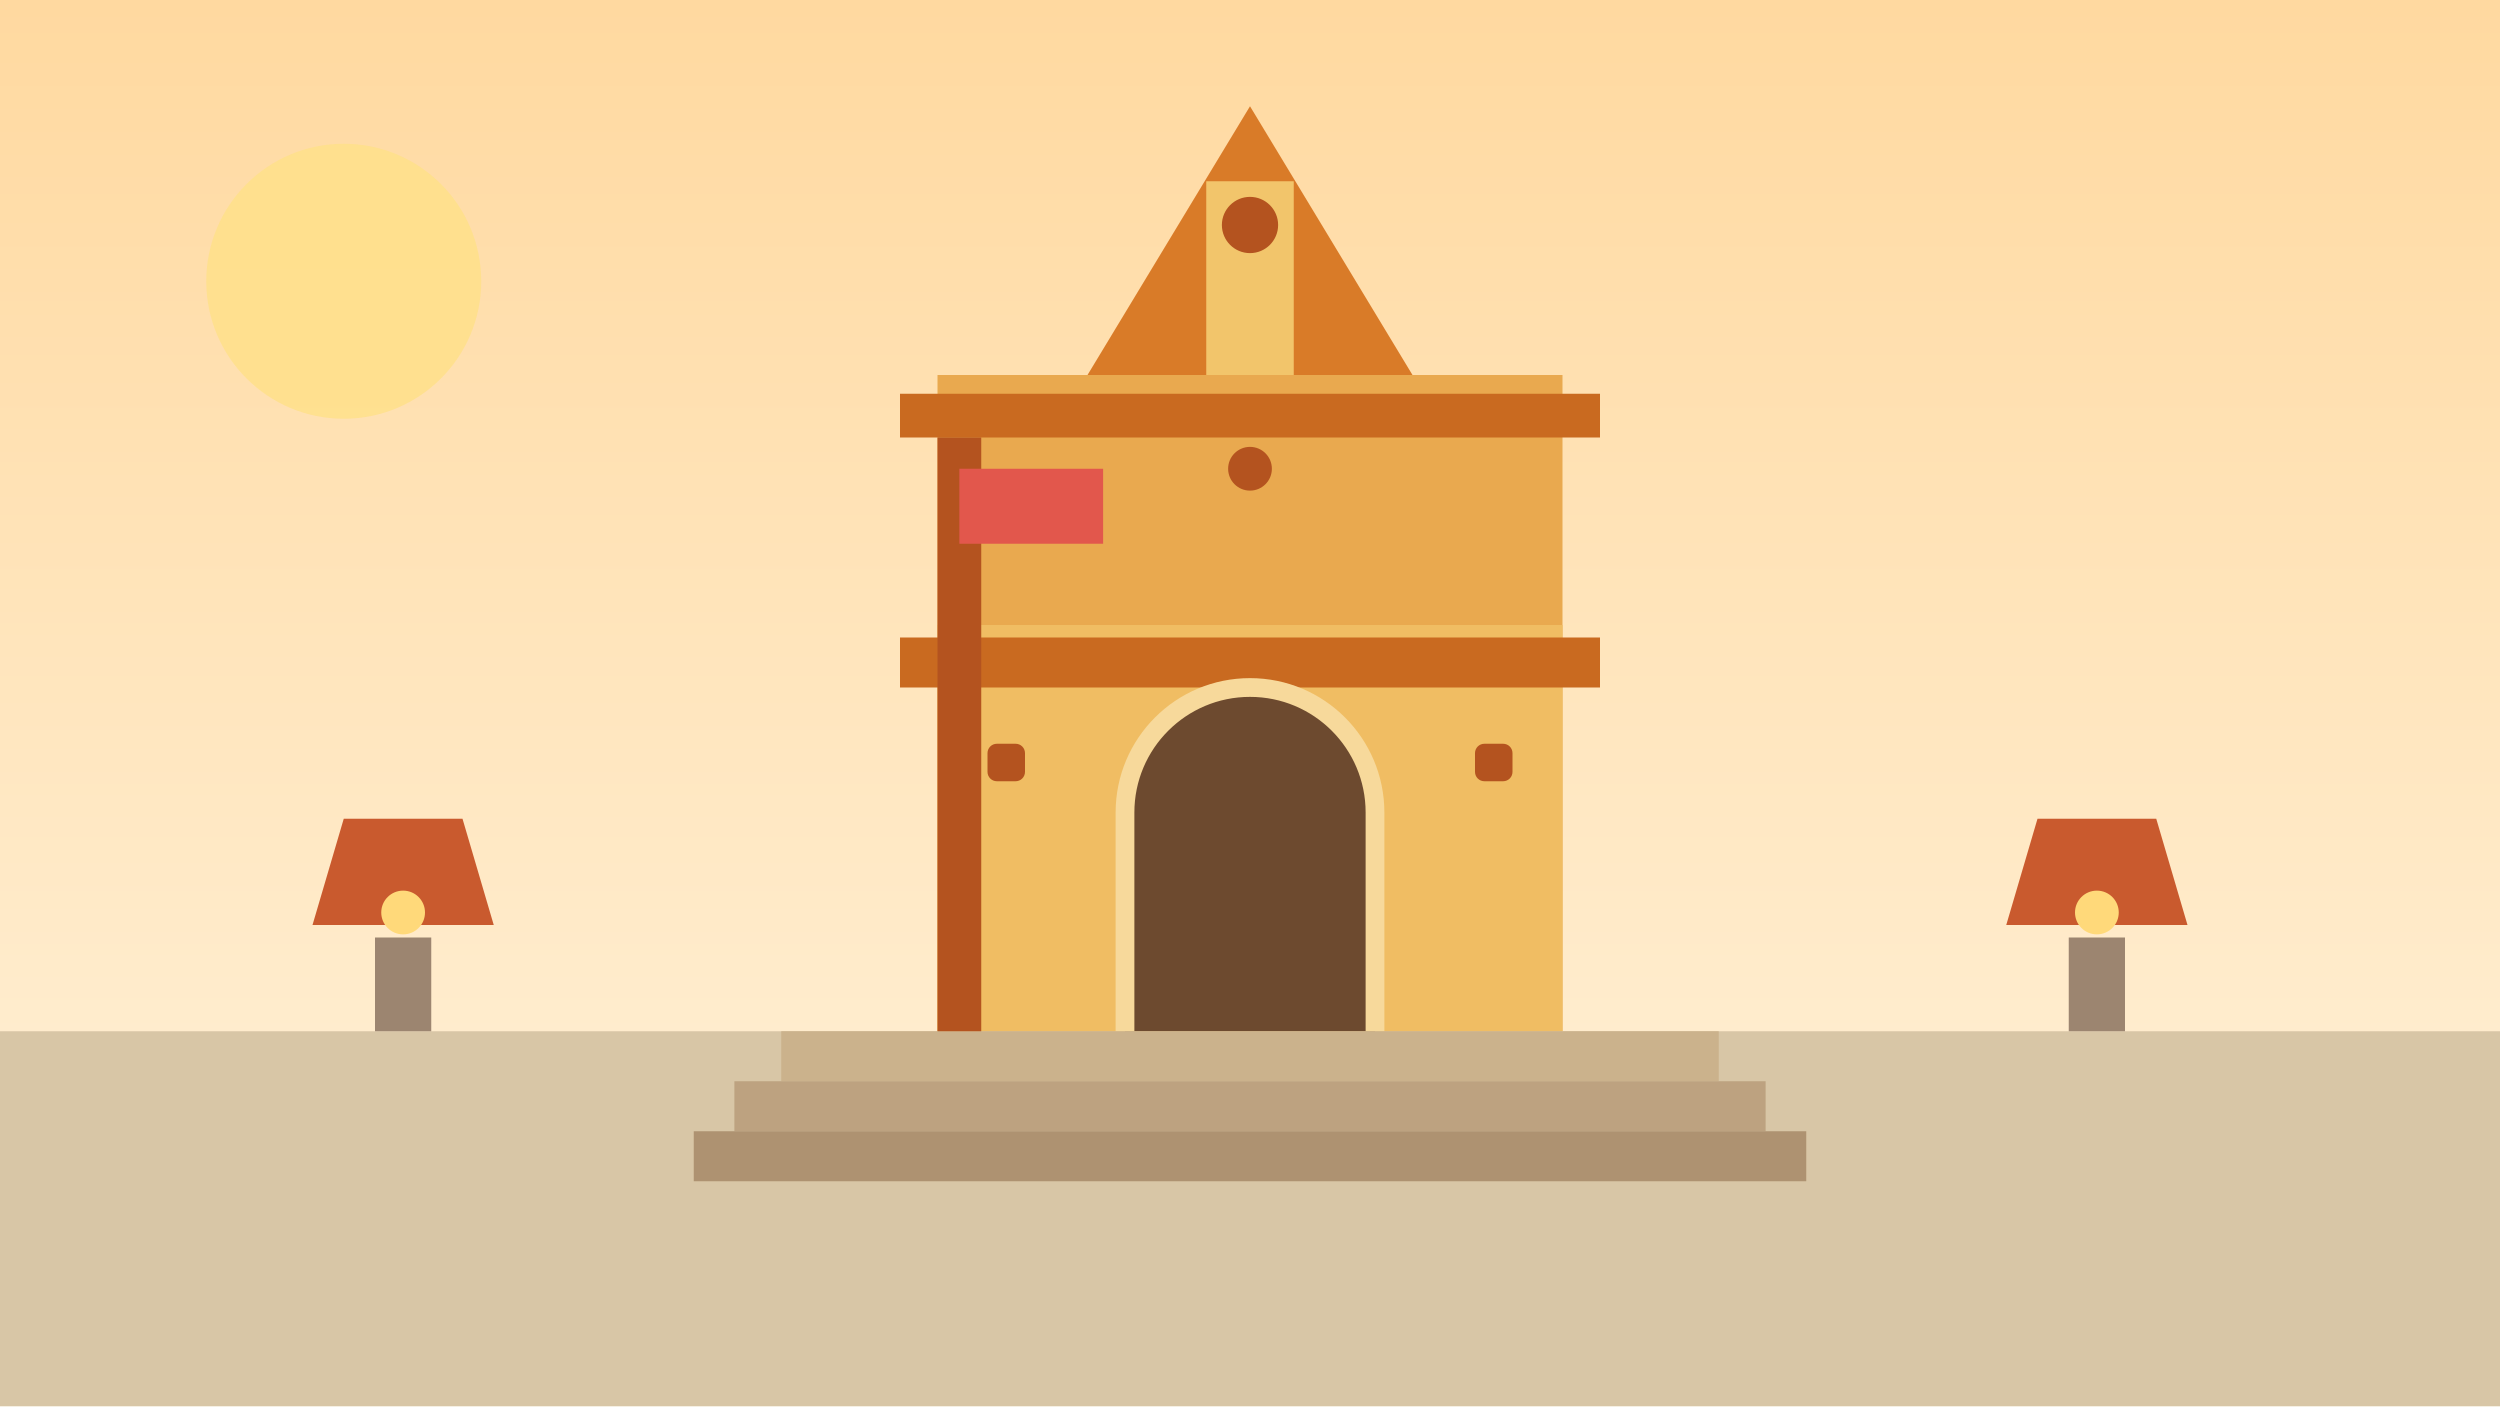
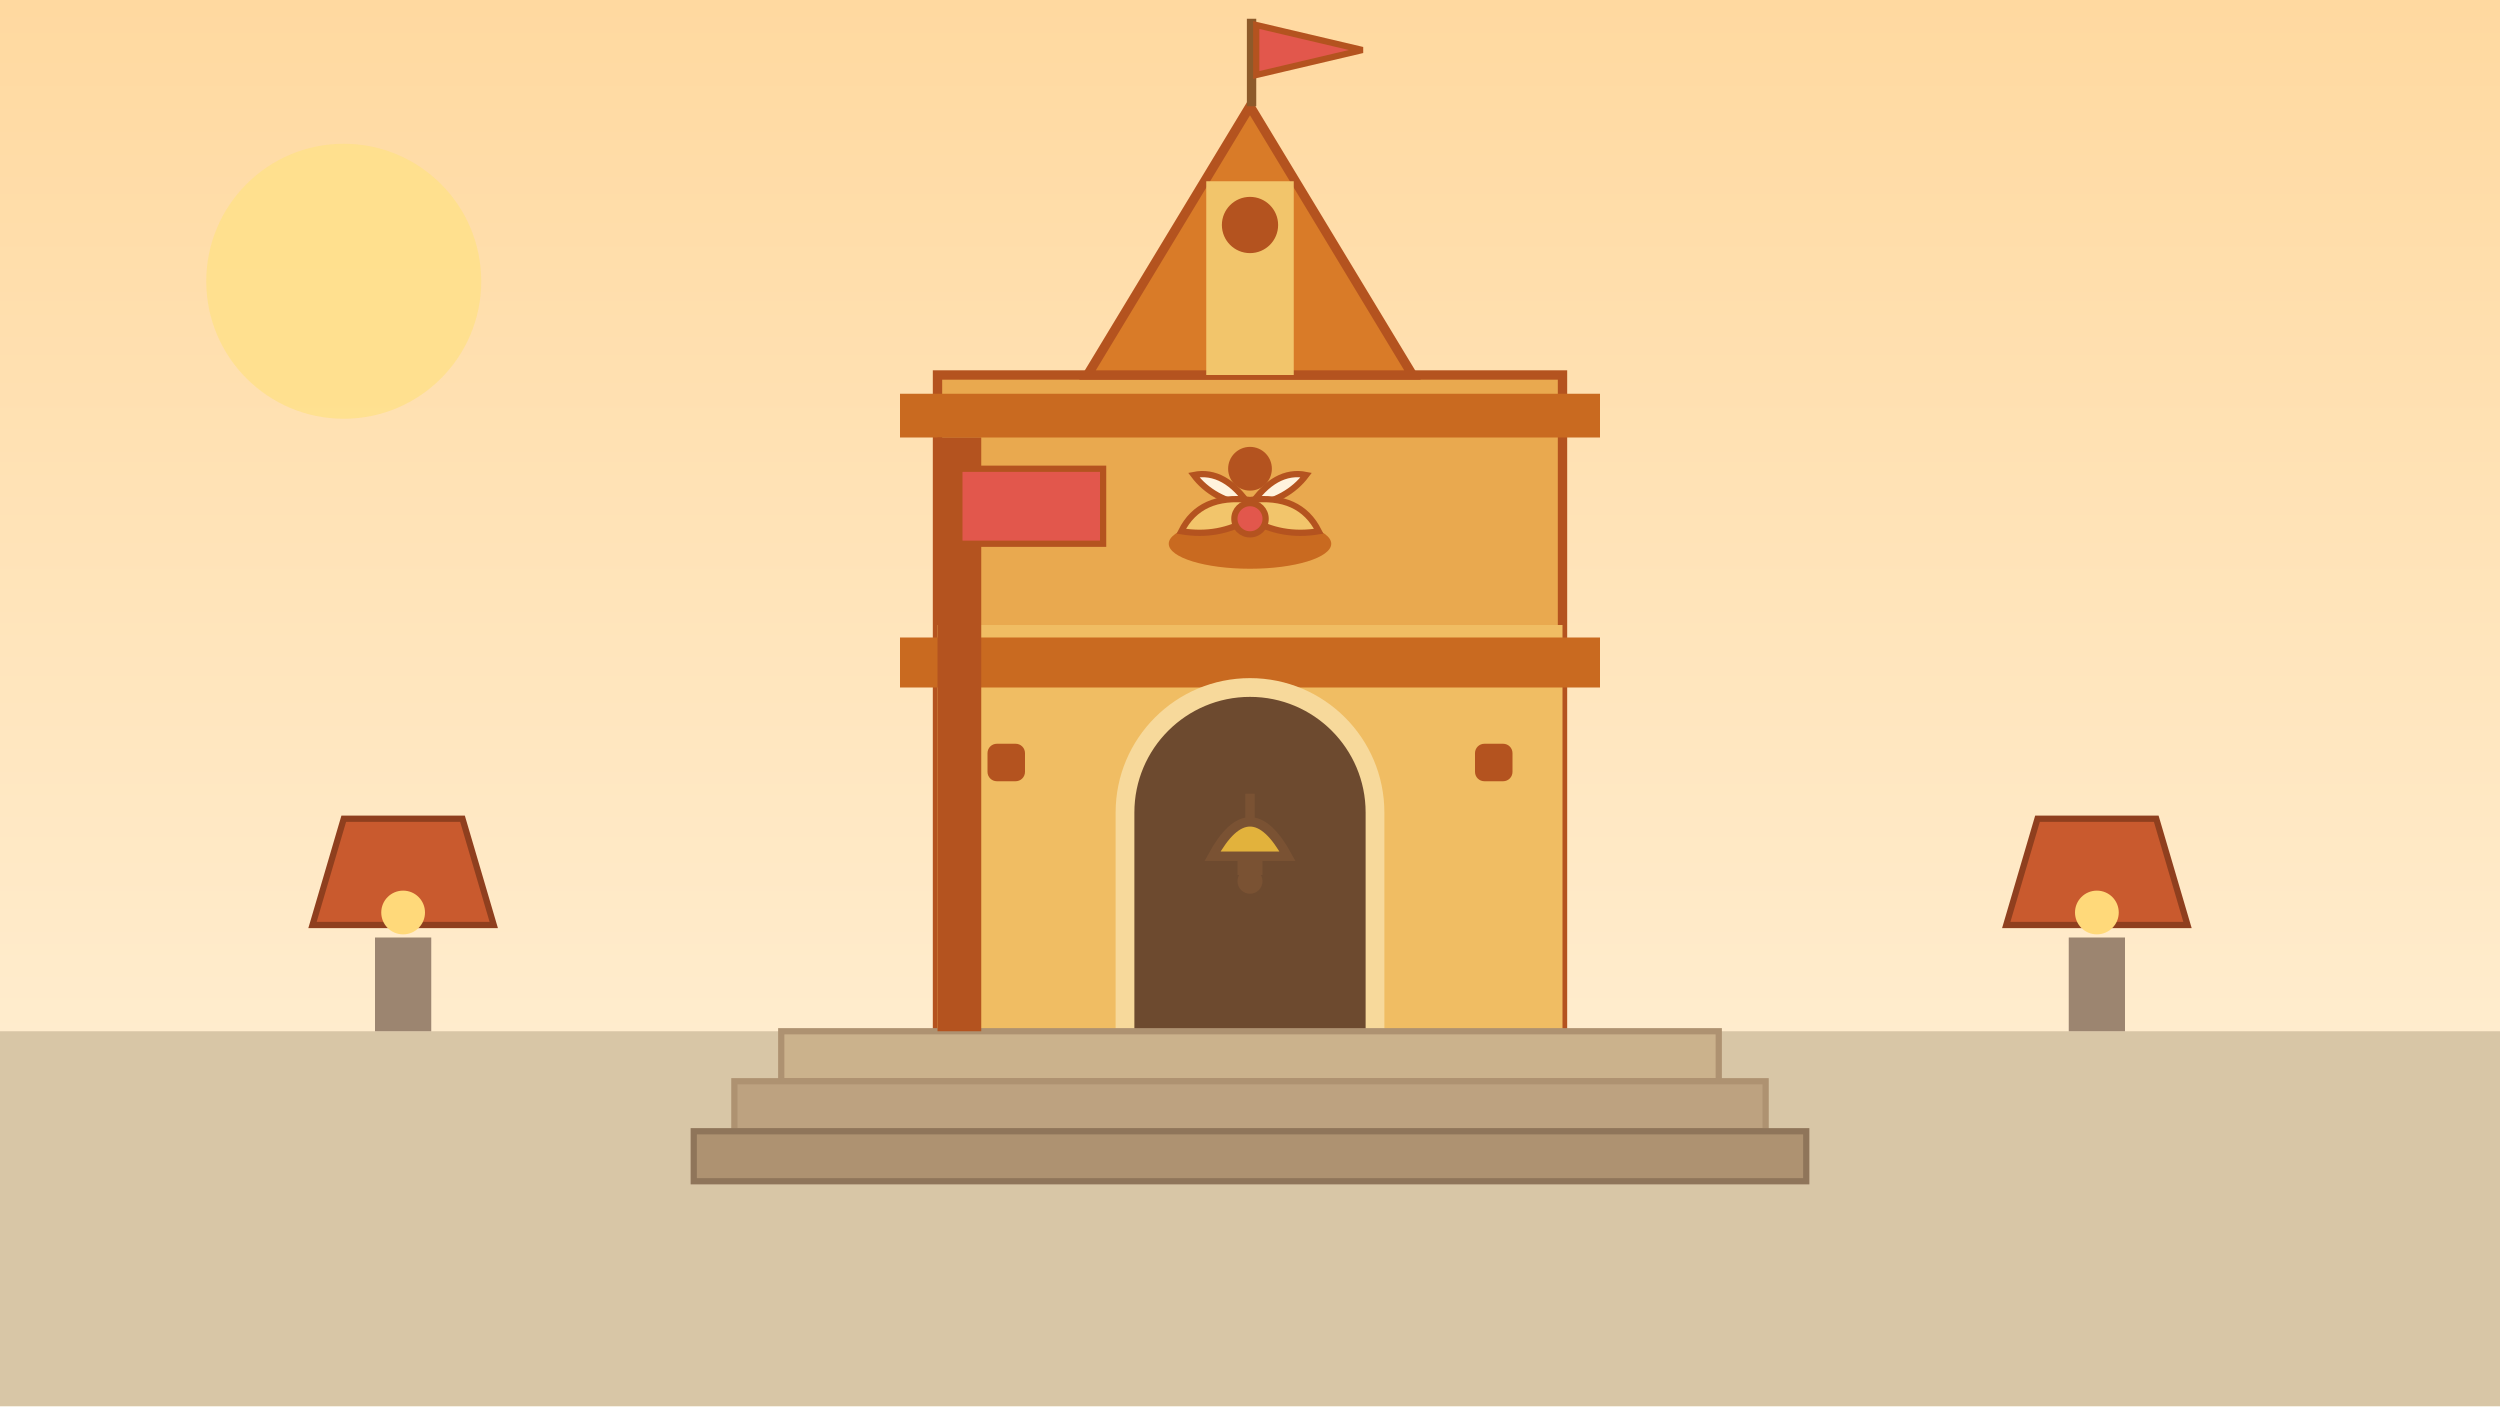
- <svg xmlns="http://www.w3.org/2000/svg" width="800" height="450" viewBox="0 0 800 450" role="img" aria-label="A temple with a tall decorated tower, arched doorway and steps">
+ <svg xmlns="http://www.w3.org/2000/svg" width="800" height="450" viewBox="0 0 800 450" role="img" aria-label="A temple with a decorated spire topped by a flag, a hanging bell at the arch, a lotus medallion, diya lamps and steps">
  <defs>
    <linearGradient id="s3sky" x1="0" y1="0" x2="0" y2="1">
      <stop offset="0" stop-color="#ffd9a0" />
      <stop offset="1" stop-color="#fff3dd" />
    </linearGradient>
  </defs>
  <rect width="800" height="450" fill="url(#s3sky)" />
  <circle cx="110" cy="90" r="44" fill="#ffe08a" opacity="0.85" />
  <rect y="330" width="800" height="120" fill="#d8c6a6" />
  <g>
-     <rect x="300" y="120" width="200" height="210" fill="#e9a94f" />
-     <polygon points="400,34 452,120 348,120" fill="#d97b28" />
+     <rect x="300" y="120" width="200" height="210" fill="#e9a94f" stroke="#b4531f" stroke-width="3" />
+     <polygon points="400,34 452,120 348,120" fill="#d97b28" stroke="#b4531f" stroke-width="3" />
    <rect x="386" y="58" width="28" height="62" fill="#f2c56b" />
    <circle cx="400" cy="72" r="9" fill="#b4531f" />
    <rect x="288" y="126" width="224" height="14" fill="#c96a20" />
    <rect x="300" y="200" width="200" height="130" fill="#f0bd63" />
    <rect x="288" y="204" width="224" height="16" fill="#c96a20" />
+     <rect x="399" y="6" width="3" height="28" fill="#8d5a2a" />
+     <path d="M402 8 L436 16 L402 24 Z" fill="#e2574c" stroke="#b4531f" stroke-width="2" />
+     <g transform="translate(400 168)">
+       <ellipse cx="0" cy="6" rx="26" ry="8" fill="#c96a20" />
+       <path d="M0 -6 q-8 -12 -18 -10 q6 8 18 10 q12 -2 18 -10 q-10 -2 -18 10 z" fill="#fff3dd" stroke="#b4531f" stroke-width="2" />
+       <path d="M0 -8 q-16 -2 -22 10 q12 2 22 -4 q10 6 22 4 q-6 -12 -22 -10 z" fill="#f2c56b" stroke="#b4531f" stroke-width="2" />
+       <circle cx="0" cy="-2" r="5" fill="#e2574c" stroke="#b4531f" stroke-width="2" />
+     </g>
    <path d="M360 330 v-70 a40 40 0 0 1 80 0 v70 z" fill="#6d4a2f" />
    <path d="M360 330 v-70 a40 40 0 0 1 80 0 v70" fill="none" stroke="#f7d99b" stroke-width="6" />
    <g fill="#b4531f">
      <circle cx="400" cy="150" r="7" />
      <rect x="316" y="238" width="12" height="12" rx="3" />
      <rect x="472" y="238" width="12" height="12" rx="3" />
    </g>
+     <path d="M400 254 v10" stroke="#7a5233" stroke-width="3" />
+     <path d="M388 274 q12 -22 24 0 z" fill="#e2b23c" stroke="#7a5233" stroke-width="3" />
+     <rect x="396" y="274" width="8" height="6" fill="#7a5233" />
+     <circle cx="400" cy="282" r="4" fill="#7a5233" />
  </g>
  <g>
-     <rect x="250" y="330" width="300" height="16" fill="#cbb28c" />
-     <rect x="235" y="346" width="330" height="16" fill="#bda280" />
-     <rect x="222" y="362" width="356" height="16" fill="#ae9271" />
+     <rect x="250" y="330" width="300" height="16" fill="#cbb28c" stroke="#ae9271" stroke-width="2" />
+     <rect x="235" y="346" width="330" height="16" fill="#bda280" stroke="#ae9271" stroke-width="2" />
+     <rect x="222" y="362" width="356" height="16" fill="#ae9271" stroke="#8f755a" stroke-width="2" />
    <rect x="300" y="140" width="14" height="190" fill="#b4531f" />
-     <path d="M307 150 h46 v24 h-46 z" fill="#e2574c" />
+     <path d="M307 150 h46 v24 h-46 z" fill="#e2574c" stroke="#b4531f" stroke-width="2" />
  </g>
  <g>
    <rect x="120" y="300" width="18" height="30" fill="#9c8570" />
-     <path d="M100 296 h58 l-10 -34 h-38 z" fill="#c95a2e" />
+     <path d="M100 296 h58 l-10 -34 h-38 z" fill="#c95a2e" stroke="#8f3f1e" stroke-width="2" />
    <circle cx="129" cy="292" r="7" fill="#ffd97a" />
    <rect x="662" y="300" width="18" height="30" fill="#9c8570" />
-     <path d="M642 296 h58 l-10 -34 h-38 z" fill="#c95a2e" />
+     <path d="M642 296 h58 l-10 -34 h-38 z" fill="#c95a2e" stroke="#8f3f1e" stroke-width="2" />
    <circle cx="671" cy="292" r="7" fill="#ffd97a" />
  </g>
</svg>
